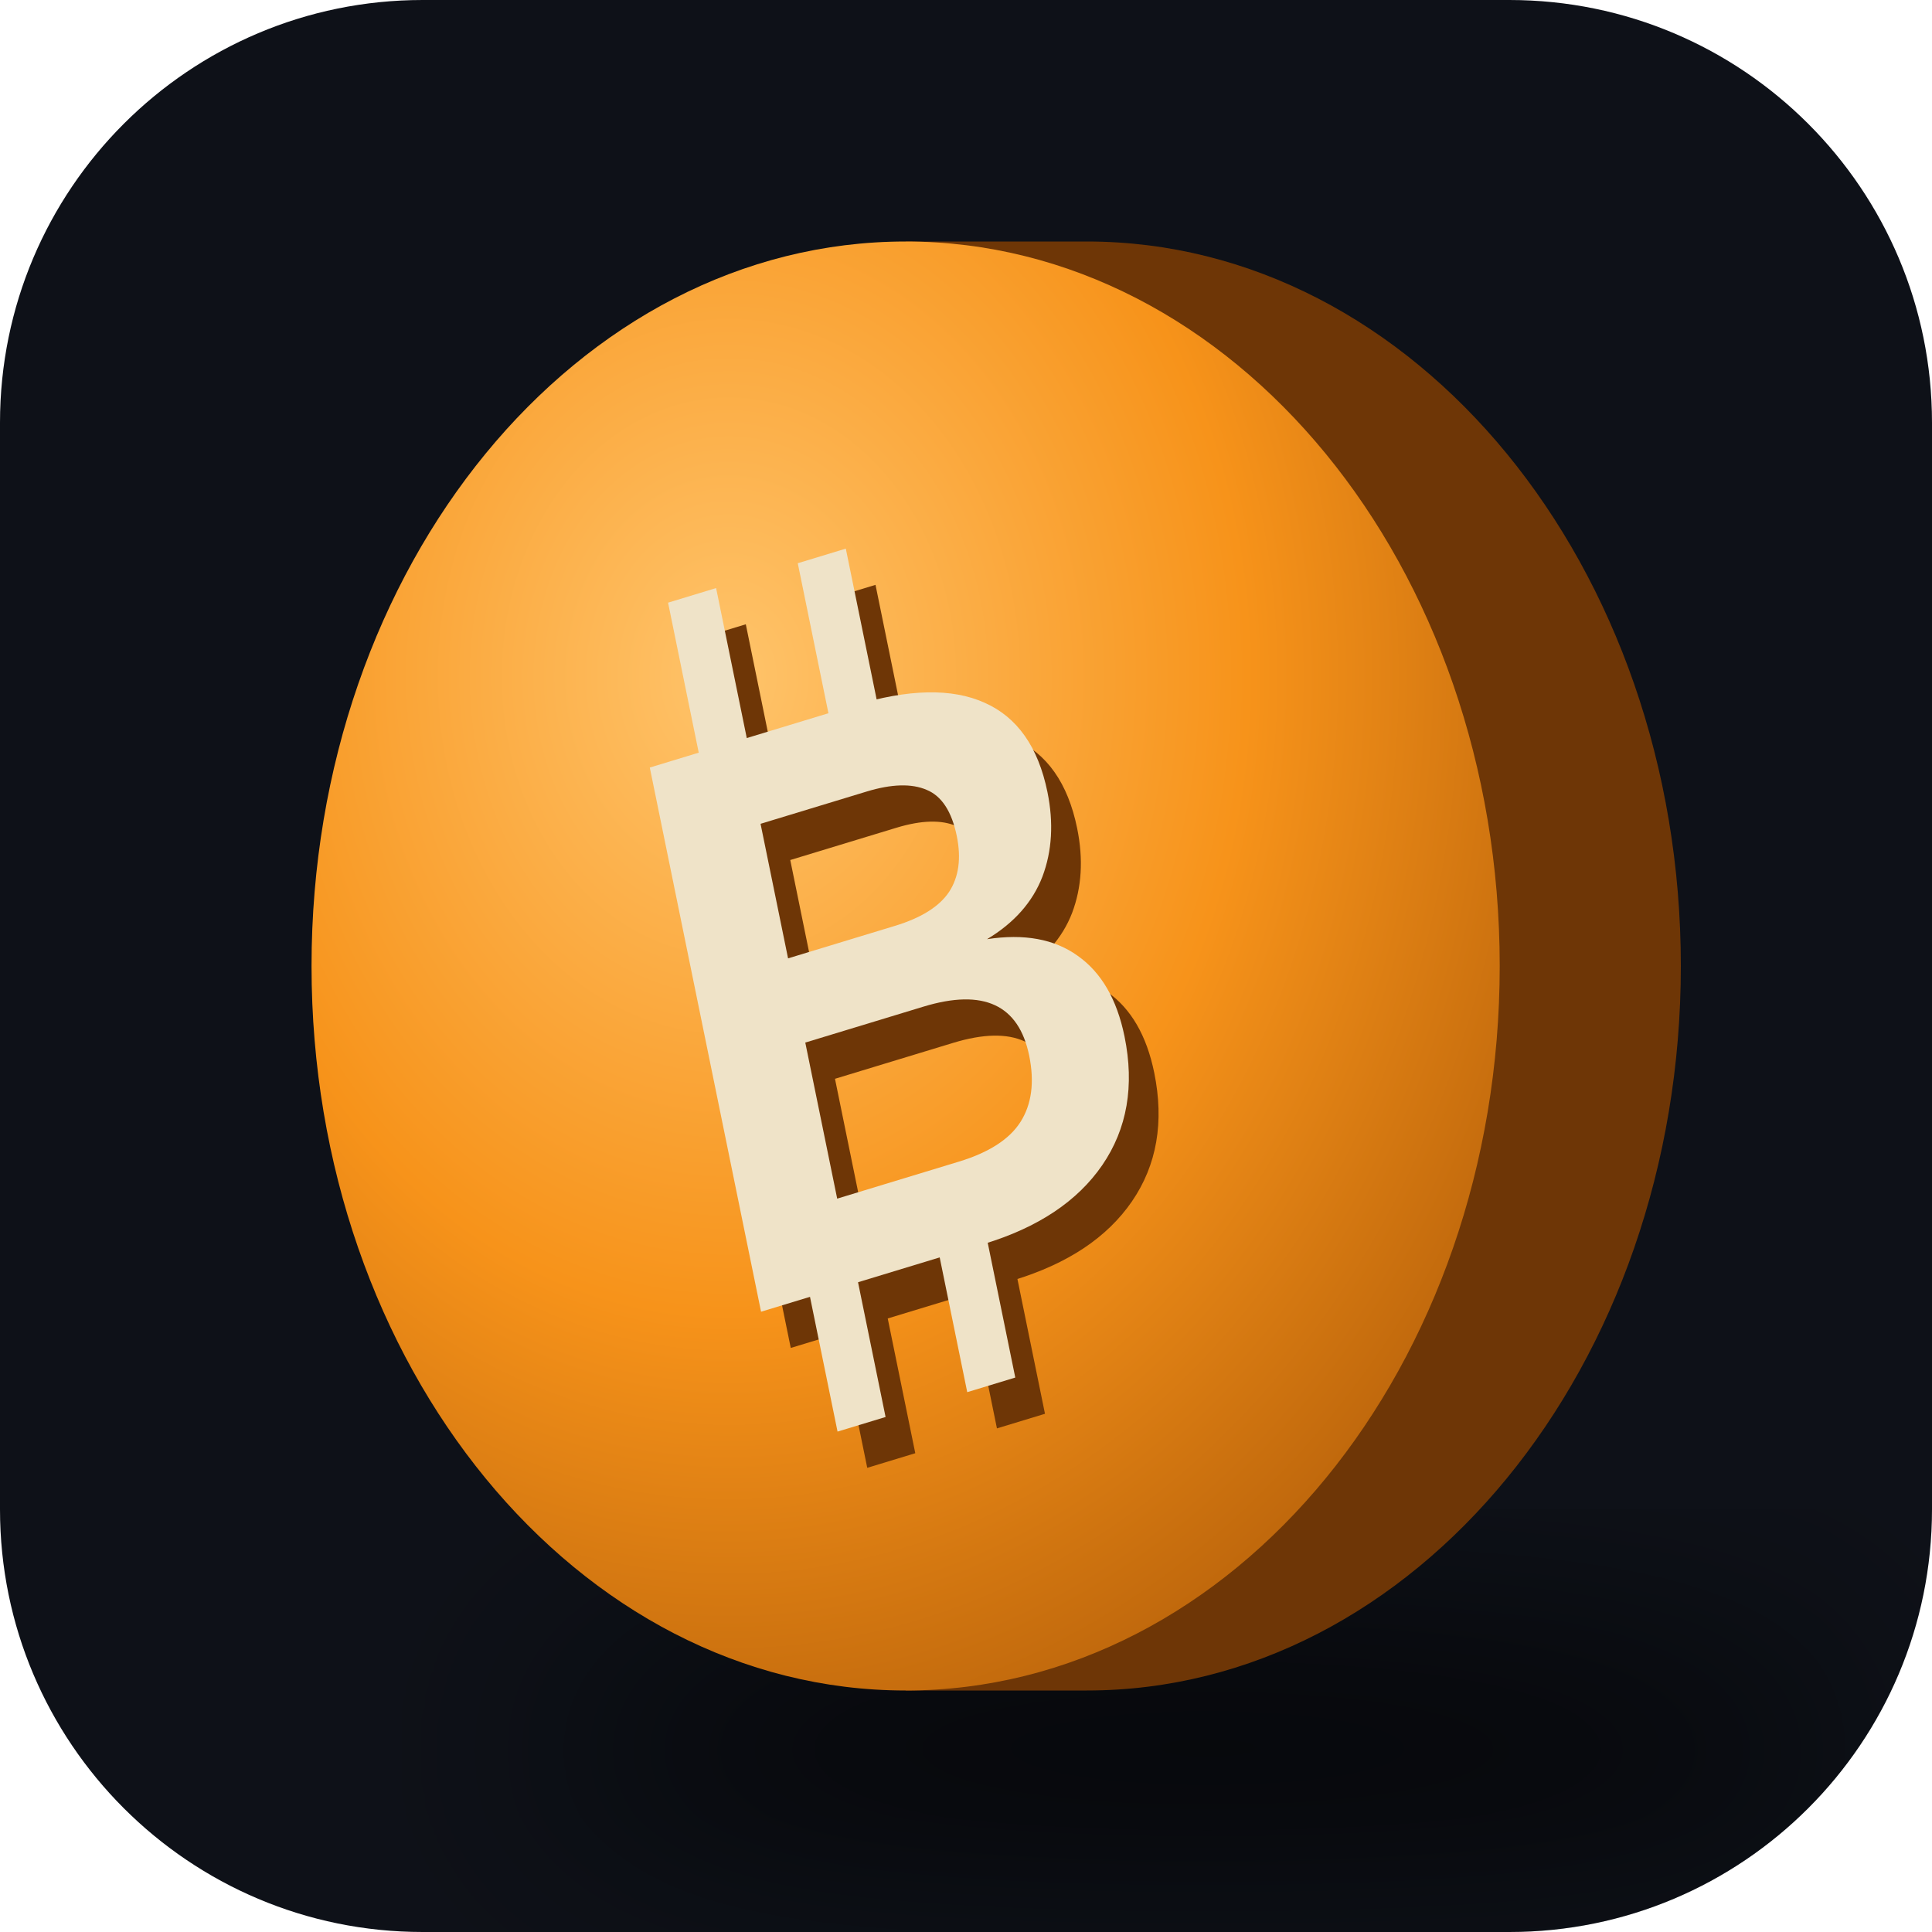
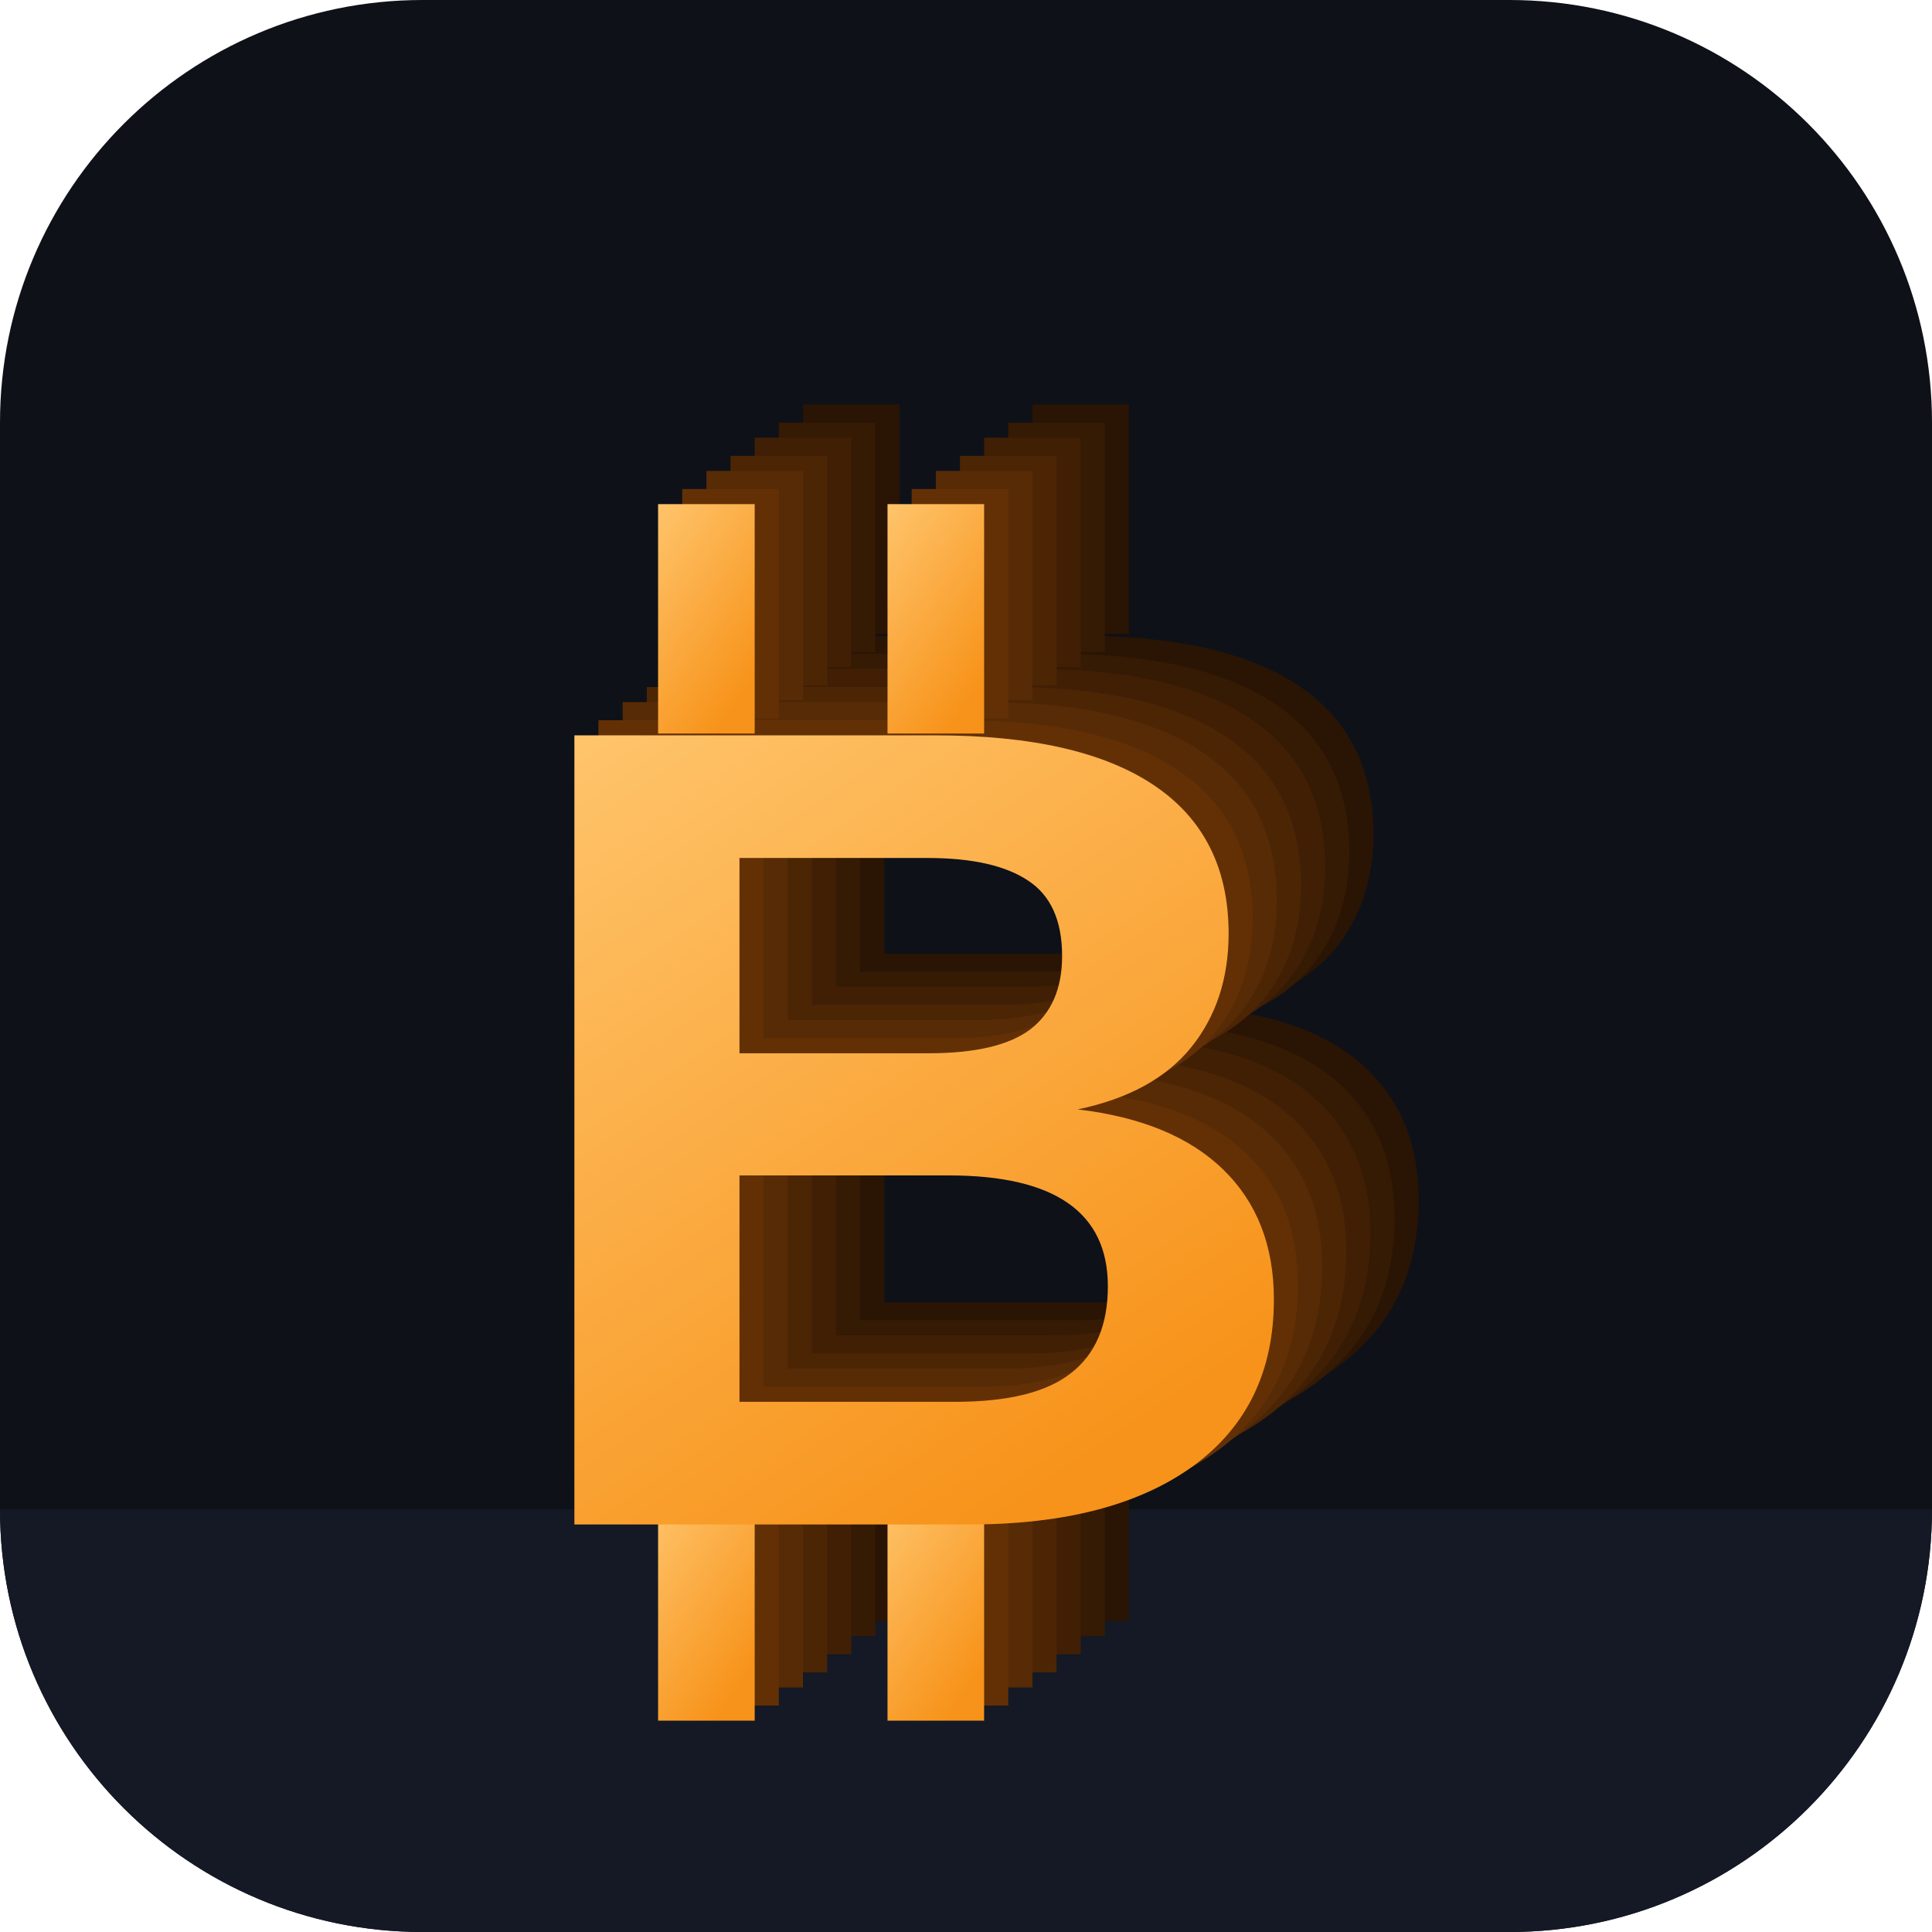
<svg xmlns="http://www.w3.org/2000/svg" viewBox="0 0 64 64">
  <defs>
    <filter id="fblur" x="-50%" y="-50%" width="200%" height="200%">
      <feGaussianBlur stdDeviation="14" />
    </filter>
    <filter id="fblur2" x="-50%" y="-50%" width="200%" height="200%">
      <feGaussianBlur stdDeviation="4" />
    </filter>
    <linearGradient id="flato" x1="0" x2="1">
      <stop offset="0" stop-color="#b8620a" />
      <stop offset=".22" stop-color="#ffc46b" />
      <stop offset=".5" stop-color="#f7931a" />
      <stop offset=".85" stop-color="#b8620a" />
      <stop offset="1" stop-color="#6e3606" />
    </linearGradient>
    <radialGradient id="ffaccia" cx=".35" cy=".3" r=".8">
      <stop offset="0" stop-color="#ffc46b" />
      <stop offset=".55" stop-color="#f7931a" />
      <stop offset="1" stop-color="#b8620a" />
    </radialGradient>
    <linearGradient id="ftaglio" x1="0" x2="1">
      <stop offset="0" stop-color="#6e3606" />
      <stop offset=".45" stop-color="#b8620a" />
      <stop offset="1" stop-color="#3d1d03" />
    </linearGradient>
    <radialGradient id="fluce" cx=".3" cy=".25" r=".6">
      <stop offset="0" stop-color="#fff" stop-opacity=".55" />
      <stop offset="1" stop-color="#fff" stop-opacity="0" />
    </radialGradient>
    <radialGradient id="fspot" cx=".5" cy=".5" r=".5">
      <stop offset="0" stop-color="#f7931a" stop-opacity=".34" />
      <stop offset=".5" stop-color="#f7931a" stop-opacity=".12" />
      <stop offset="1" stop-color="#f7931a" stop-opacity="0" />
    </radialGradient>
    <radialGradient id="fspot2" cx=".5" cy=".5" r=".5">
      <stop offset="0" stop-color="#6cc3e0" stop-opacity=".12" />
      <stop offset="1" stop-color="#6cc3e0" stop-opacity="0" />
    </radialGradient>
  </defs>
+   <defs>
+     <linearGradient id="fbf" x1="0" y1="0" x2=".6" y2="1">
+       <stop offset="0" stop-color="#ffc46b" />
+       <stop offset="1" stop-color="#f7931a" />
+     </linearGradient>
+   </defs>
  <clipPath id="r">
    <rect width="64" height="64" rx="14" />
  </clipPath>
  <g clip-path="url(#r)">
    <rect width="64" height="64" fill="#0e1118" />
-     <ellipse cx="40" cy="58" rx="22" ry="4" fill="#000" opacity=".7" filter="url(#fblur2)" />
-     <path d="M30 8H36A19.68 24 0 0 1 36 56H30Z" fill="#6e3606" />
-     <ellipse cx="30" cy="32" rx="19.68" ry="24" fill="url(#ffaccia)" />
-     <g transform="translate(30 32) scale(.82 1) translate(-30 -32)">
-       <g transform="translate(31.2 33.2) rotate(-14)">
-         <rect x="-6.4" y="-14.0" width="2.0" height="5.4" fill="#6e3606" />
-         <rect x="-6.4" y="8.9" width="2.0" height="5.4" fill="#6e3606" />
-         <rect x="-1.0" y="-14.0" width="2.0" height="5.4" fill="#6e3606" />
-         <rect x="-1.0" y="8.9" width="2.0" height="5.4" fill="#6e3606" />
-         <text x="-0.5" y="9.7" text-anchor="middle" font-family="'Arial Black', Archivo, 'Helvetica Neue', Arial, sans-serif" font-weight="900" font-size="27.0" fill="#6e3606">B</text>
-       </g>
-       <g transform="translate(30.0 32.0) rotate(-14)">
-         <rect x="-6.4" y="-14.0" width="2.0" height="5.4" fill="#efe3c8" />
-         <rect x="-6.4" y="8.9" width="2.0" height="5.4" fill="#efe3c8" />
-         <rect x="-1.0" y="-14.0" width="2.0" height="5.4" fill="#efe3c8" />
-         <rect x="-1.0" y="8.9" width="2.0" height="5.4" fill="#efe3c8" />
-         <text x="-0.5" y="9.7" text-anchor="middle" font-family="'Arial Black', Archivo, 'Helvetica Neue', Arial, sans-serif" font-weight="900" font-size="27.0" fill="#efe3c8">B</text>
-       </g>
+     <rect y="50" width="64" height="14" fill="#141925" />
+     <g fill="#2a1404">
+       <rect x="26.6" y="13.4" width="3.2" height="7.6" />
+       <rect x="26.6" y="46.1" width="3.2" height="7.6" />
+       <rect x="34.2" y="13.4" width="3.2" height="7.6" />
+       <rect x="34.2" y="46.1" width="3.2" height="7.6" />
+       <text x="35.0" y="47.2" text-anchor="middle" font-family="'Arial Black', Archivo, 'Helvetica Neue', Arial, sans-serif" font-weight="900" font-size="38.0">B</text>
+     </g>
+     <g fill="#351a04">
+       <rect x="25.8" y="14.0" width="3.2" height="7.6" />
+       <rect x="25.8" y="46.6" width="3.2" height="7.6" />
+       <rect x="33.4" y="14.0" width="3.2" height="7.6" />
+       <rect x="33.4" y="46.6" width="3.2" height="7.6" />
+       <text x="34.2" y="47.8" text-anchor="middle" font-family="'Arial Black', Archivo, 'Helvetica Neue', Arial, sans-serif" font-weight="900" font-size="38.0">B</text>
+     </g>
+     <g fill="#411f05">
+       <rect x="25.0" y="14.5" width="3.2" height="7.6" />
+       <rect x="25.0" y="47.2" width="3.2" height="7.6" />
+       <rect x="32.6" y="14.5" width="3.2" height="7.6" />
+       <rect x="32.6" y="47.2" width="3.2" height="7.6" />
+       <text x="33.4" y="48.3" text-anchor="middle" font-family="'Arial Black', Archivo, 'Helvetica Neue', Arial, sans-serif" font-weight="900" font-size="38.0">B</text>
+     </g>
+     <g fill="#4c2505">
+       <rect x="24.2" y="15.1" width="3.2" height="7.6" />
+       <rect x="24.2" y="47.8" width="3.2" height="7.6" />
+       <rect x="31.8" y="15.1" width="3.2" height="7.6" />
+       <rect x="31.8" y="47.8" width="3.2" height="7.6" />
+       <text x="32.6" y="48.9" text-anchor="middle" font-family="'Arial Black', Archivo, 'Helvetica Neue', Arial, sans-serif" font-weight="900" font-size="38.0">B</text>
+     </g>
+     <g fill="#572b05">
+       <rect x="23.4" y="15.6" width="3.2" height="7.6" />
+       <rect x="23.4" y="48.3" width="3.2" height="7.6" />
+       <rect x="31.0" y="15.6" width="3.2" height="7.6" />
+       <rect x="31.0" y="48.3" width="3.2" height="7.6" />
+       <text x="31.8" y="49.4" text-anchor="middle" font-family="'Arial Black', Archivo, 'Helvetica Neue', Arial, sans-serif" font-weight="900" font-size="38.0">B</text>
+     </g>
+     <g fill="#633006">
+       <rect x="22.6" y="16.2" width="3.2" height="7.6" />
+       <rect x="22.6" y="48.9" width="3.2" height="7.6" />
+       <rect x="30.2" y="16.2" width="3.2" height="7.6" />
+       <rect x="30.2" y="48.9" width="3.2" height="7.6" />
+       <text x="31.0" y="50.0" text-anchor="middle" font-family="'Arial Black', Archivo, 'Helvetica Neue', Arial, sans-serif" font-weight="900" font-size="38.0">B</text>
+     </g>
+     <g fill="url(#fbf)">
+       <rect x="21.8" y="16.7" width="3.2" height="7.6" />
+       <rect x="21.8" y="49.4" width="3.2" height="7.6" />
+       <rect x="29.4" y="16.7" width="3.2" height="7.6" />
+       <rect x="29.4" y="49.4" width="3.2" height="7.6" />
+       <text x="30.2" y="50.5" text-anchor="middle" font-family="'Arial Black', Archivo, 'Helvetica Neue', Arial, sans-serif" font-weight="900" font-size="38.0">B</text>
    </g>
  </g>
</svg>
